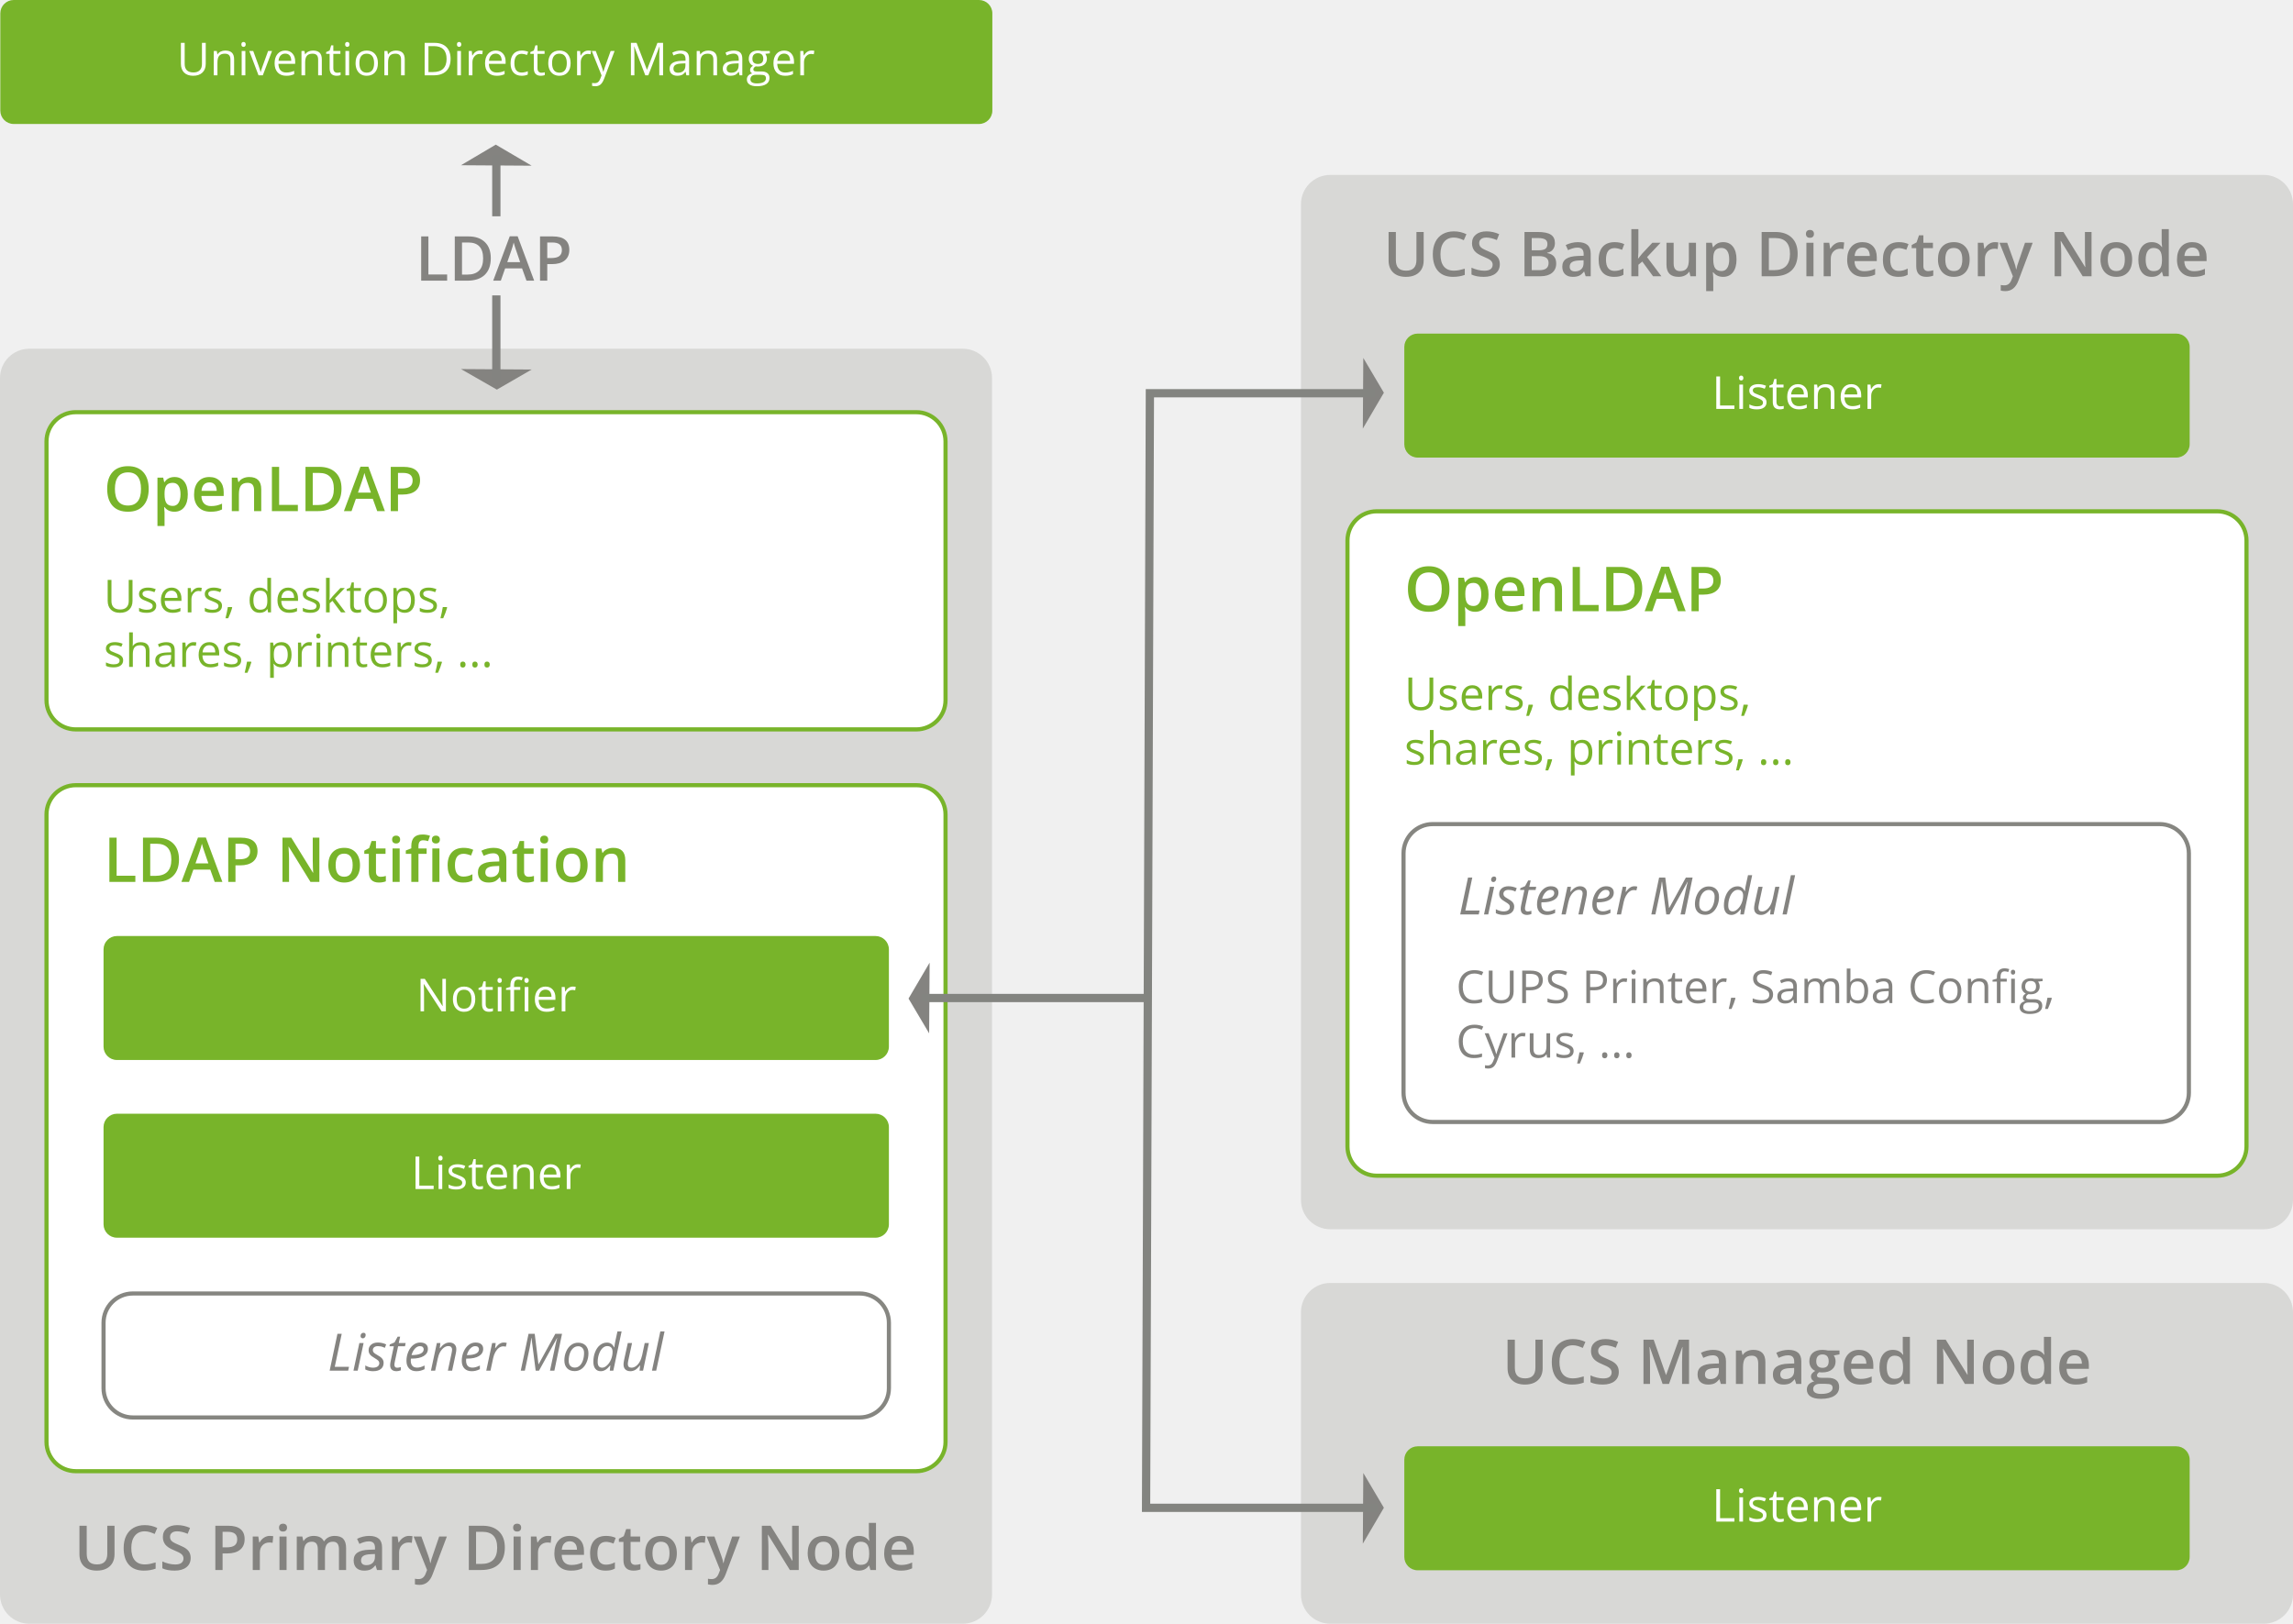
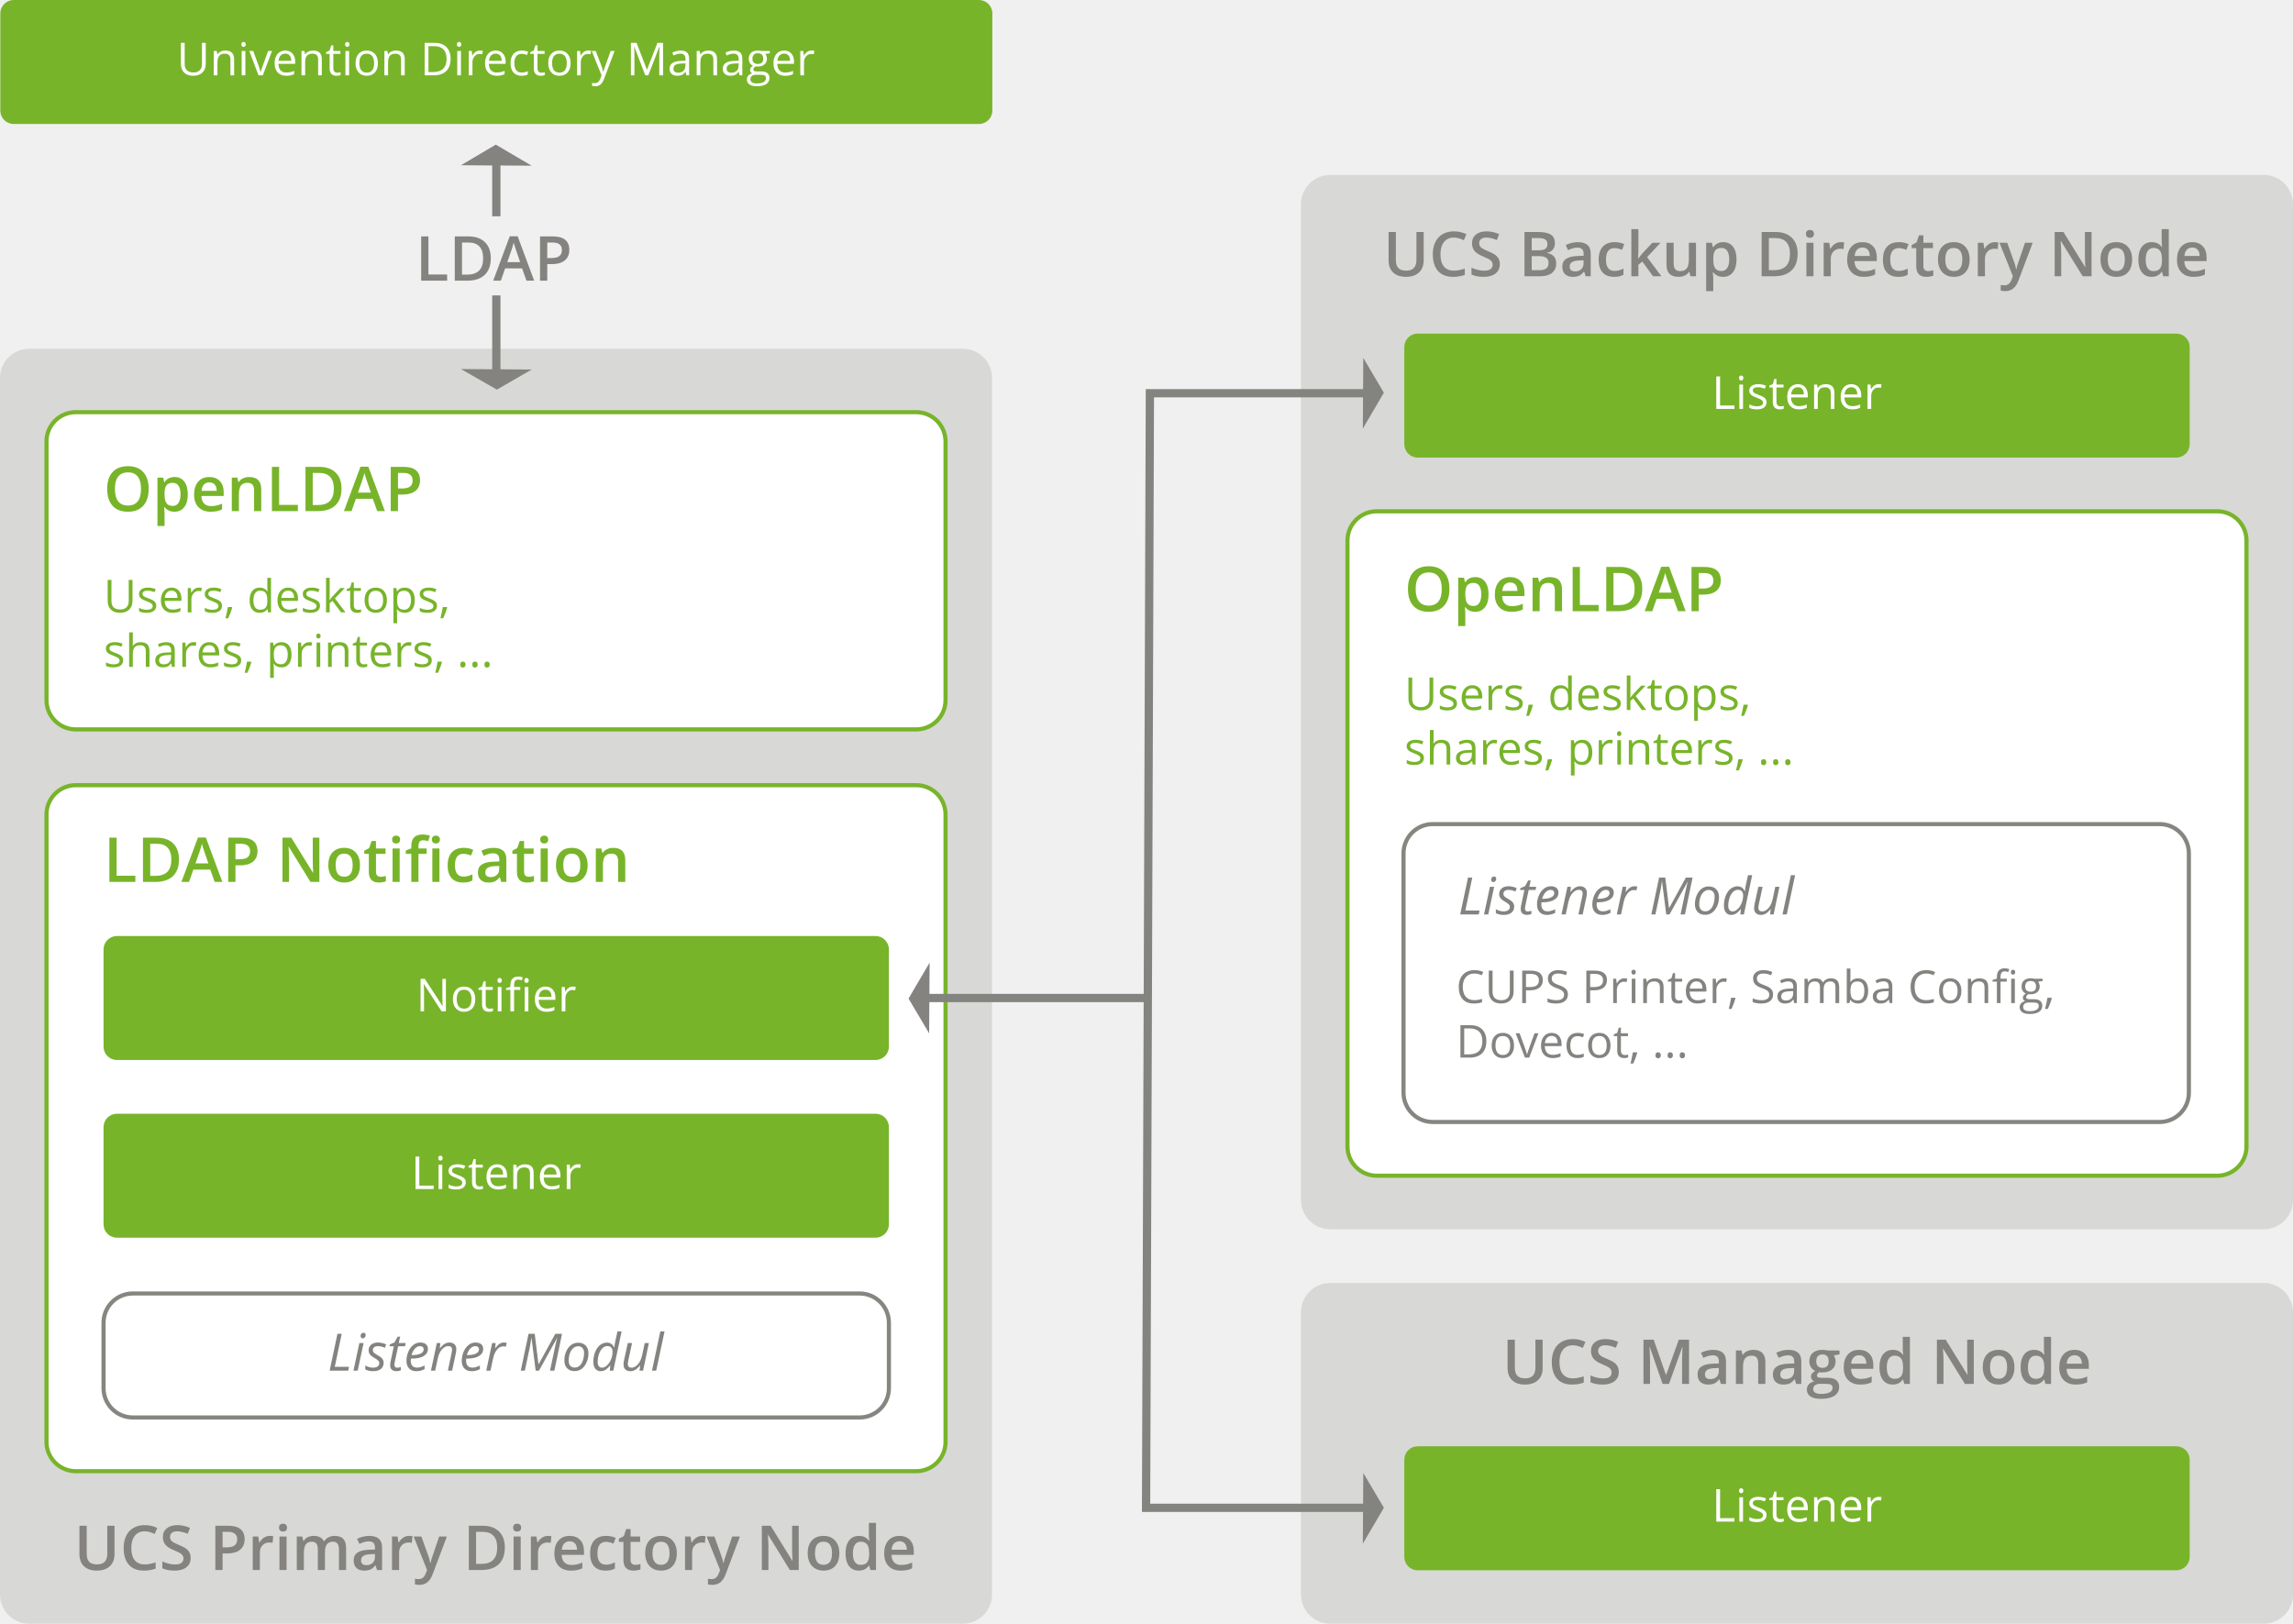
<svg xmlns="http://www.w3.org/2000/svg" id="Ebene_1" data-name="Ebene 1" viewBox="0 0 1109.48 785.82">
  <defs>
    <style>.cls-1{fill:#d8d8d6;}.cls-11,.cls-14,.cls-2{fill:#78b42a;}.cls-3,.cls-9{fill:#fff;}.cls-3{stroke:#78b42a;}.cls-3,.cls-4,.cls-6,.cls-7,.cls-8{stroke-miterlimit:10;}.cls-3,.cls-4{stroke-width:2px;}.cls-4,.cls-8{fill:none;}.cls-4{stroke:#868681;}.cls-10,.cls-12,.cls-13,.cls-5,.cls-6{fill:#848380;}.cls-6{stroke:#838380;}.cls-6,.cls-7,.cls-8{stroke-width:4px;}.cls-7{fill:#858480;}.cls-7,.cls-8{stroke:#838480;}.cls-13,.cls-14,.cls-9{font-size:22px;font-family:OpenSans, Open Sans;}.cls-10,.cls-11{font-size:30px;font-family:OpenSans-SemiBold, Open Sans;font-weight:600;}.cls-12{font-size:25px;font-family:OpenSans-Italic, Open Sans;font-style:italic;}</style>
  </defs>
  <rect class="cls-1" x="629.48" y="84.65" width="480" height="510.26" rx="14.17" />
  <rect class="cls-1" y="168.77" width="480" height="617.05" rx="14.17" />
  <rect class="cls-1" x="629.48" y="620.91" width="480" height="164.91" rx="14.17" />
  <rect class="cls-2" x="0.15" width="480" height="60" rx="6.47" />
  <rect class="cls-2" x="679.48" y="161.45" width="380" height="60" rx="6.47" />
  <rect class="cls-3" x="22.5" y="380" width="435" height="332" rx="14.17" />
  <rect class="cls-2" x="679.48" y="699.96" width="380" height="60" rx="6.47" />
  <rect class="cls-2" x="50.1" y="453" width="380" height="60" rx="6.47" />
  <rect class="cls-2" x="50.1" y="539" width="380" height="60" rx="6.47" />
  <rect class="cls-3" x="22.5" y="199.48" width="435" height="153.52" rx="14.17" />
  <rect class="cls-3" x="651.98" y="247.45" width="435" height="321.55" rx="14.17" />
  <rect class="cls-4" x="679.1" y="398.83" width="380" height="144.17" rx="14.17" />
  <rect class="cls-4" x="50.1" y="626" width="380" height="60" rx="14.17" />
  <polygon class="cls-5" points="223.04 178.61 240.41 188.56 257.25 178.83 223.04 178.61" />
  <polygon class="cls-5" points="257.25 80.19 239.88 70 223.04 79.97 257.25 80.19" />
  <polygon class="cls-5" points="659.41 207.43 669.6 190.06 659.64 173.22 659.41 207.43" />
  <polygon class="cls-5" points="659.41 747.07 669.6 729.7 659.64 712.86 659.41 747.07" />
  <polygon class="cls-5" points="449.8 465.89 439.6 483.26 449.57 500.11 449.8 465.89" />
  <line class="cls-6" x1="240.15" y1="142.96" x2="240.15" y2="183.58" />
  <line class="cls-6" x1="240.15" y1="75.1" x2="240.15" y2="104.68" />
  <line class="cls-7" x1="554.82" y1="483" x2="445.9" y2="483" />
  <polyline class="cls-8" points="666.48 729.73 554.53 729.73 556.38 190.32 664.9 190.32" />
  <text class="cls-9" transform="translate(85.53 36.45)">Univention Directory Manager</text>
  <text class="cls-9" transform="translate(828.28 197.9)">Listener</text>
  <text class="cls-9" transform="translate(828.28 736.41)">Listener</text>
  <text class="cls-9" transform="translate(201.33 489.45)">Notifier</text>
  <text class="cls-9" transform="translate(198.9 575.45)">Listener</text>
  <text class="cls-10" transform="translate(669.24 133.69)">UCS Backup Directory Node</text>
  <text class="cls-10" transform="translate(35.8 759.82)">UCS Primary Directory Node</text>
  <text class="cls-10" transform="translate(200.96 135.84)">LDAP</text>
  <text class="cls-11" transform="translate(50.1 426.82)">LDAP Notification</text>
  <text class="cls-10" transform="translate(726.81 669.78)">UCS Managed Node</text>
  <text class="cls-12" transform="translate(705.48 442.54)">Listener Modul</text>
-   <text class="cls-13" transform="translate(704.48 485.45)">CUPS Printer, Samba Config,<tspan x="0" y="26.4">Cyrus, ...</tspan>
+   <text class="cls-13" transform="translate(704.48 485.45)">CUPS Printer, Samba Config,<tspan x="0" y="26.4">Dovecot, ...</tspan>
  </text>
  <text class="cls-11" transform="translate(679.48 295.79)">OpenLDAP</text>
  <text class="cls-14" transform="translate(679.48 343.61)">Users, desktops,<tspan x="0" y="26.4">shares, printers, ...</tspan>
  </text>
  <text class="cls-11" transform="translate(50.1 247.36)">OpenLDAP</text>
  <text class="cls-14" transform="translate(50.1 296.36)">Users, desktops,<tspan x="0" y="26.4">shares, printers, ...</tspan>
  </text>
  <text class="cls-12" transform="translate(158.45 663.36)">Listener Modul</text>
</svg>
